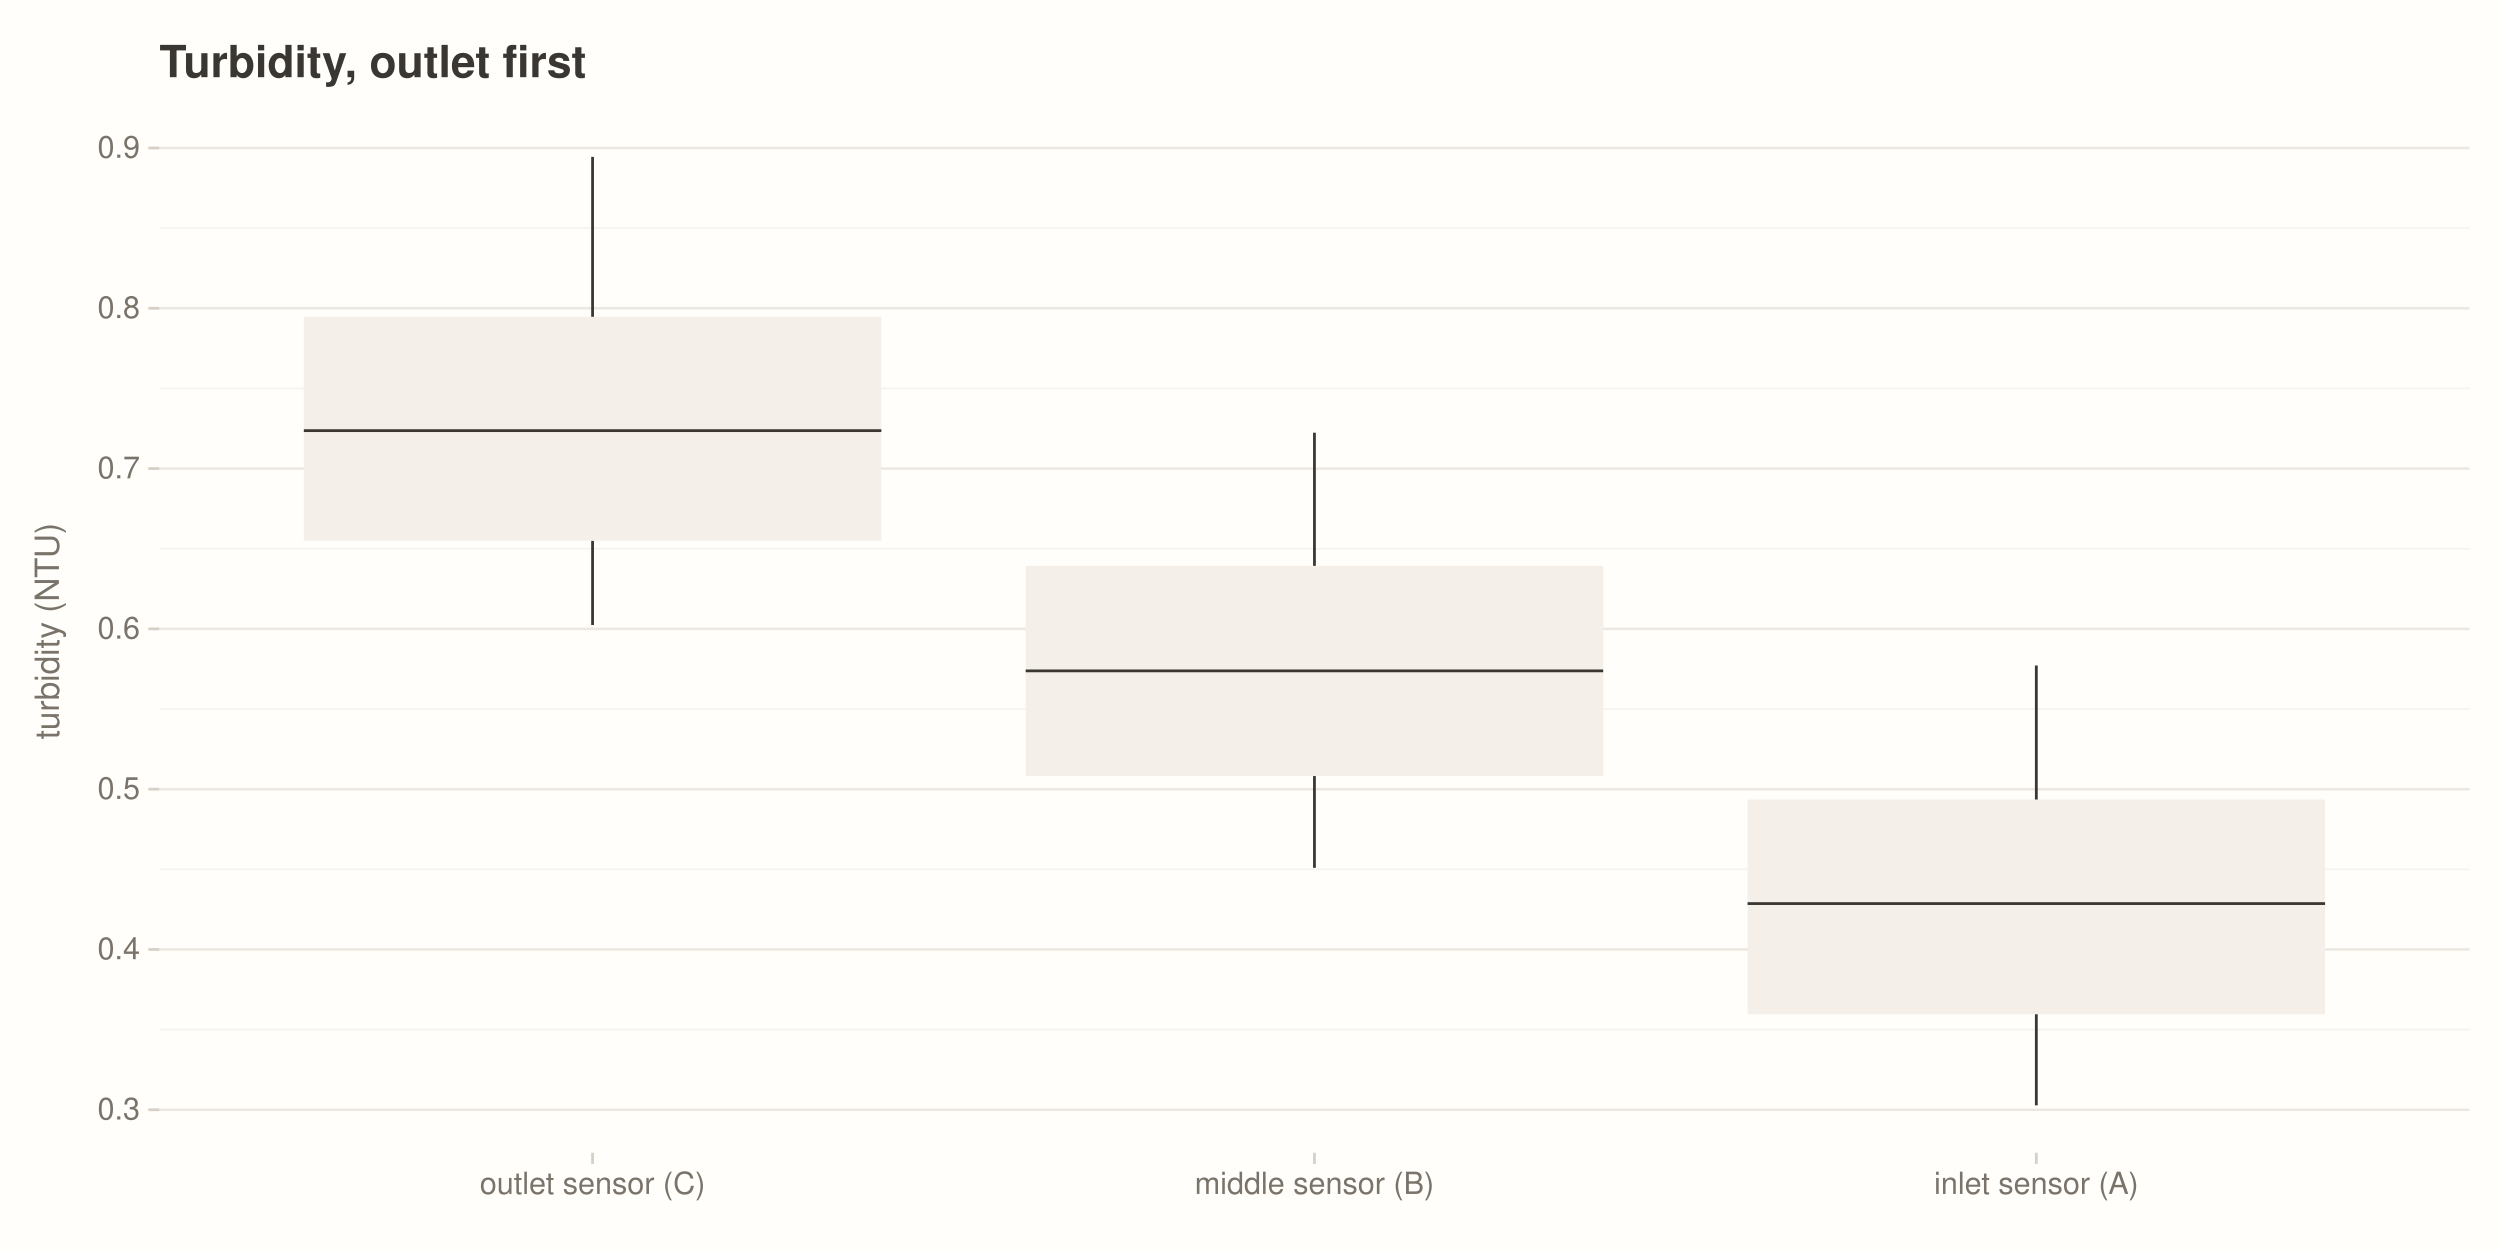
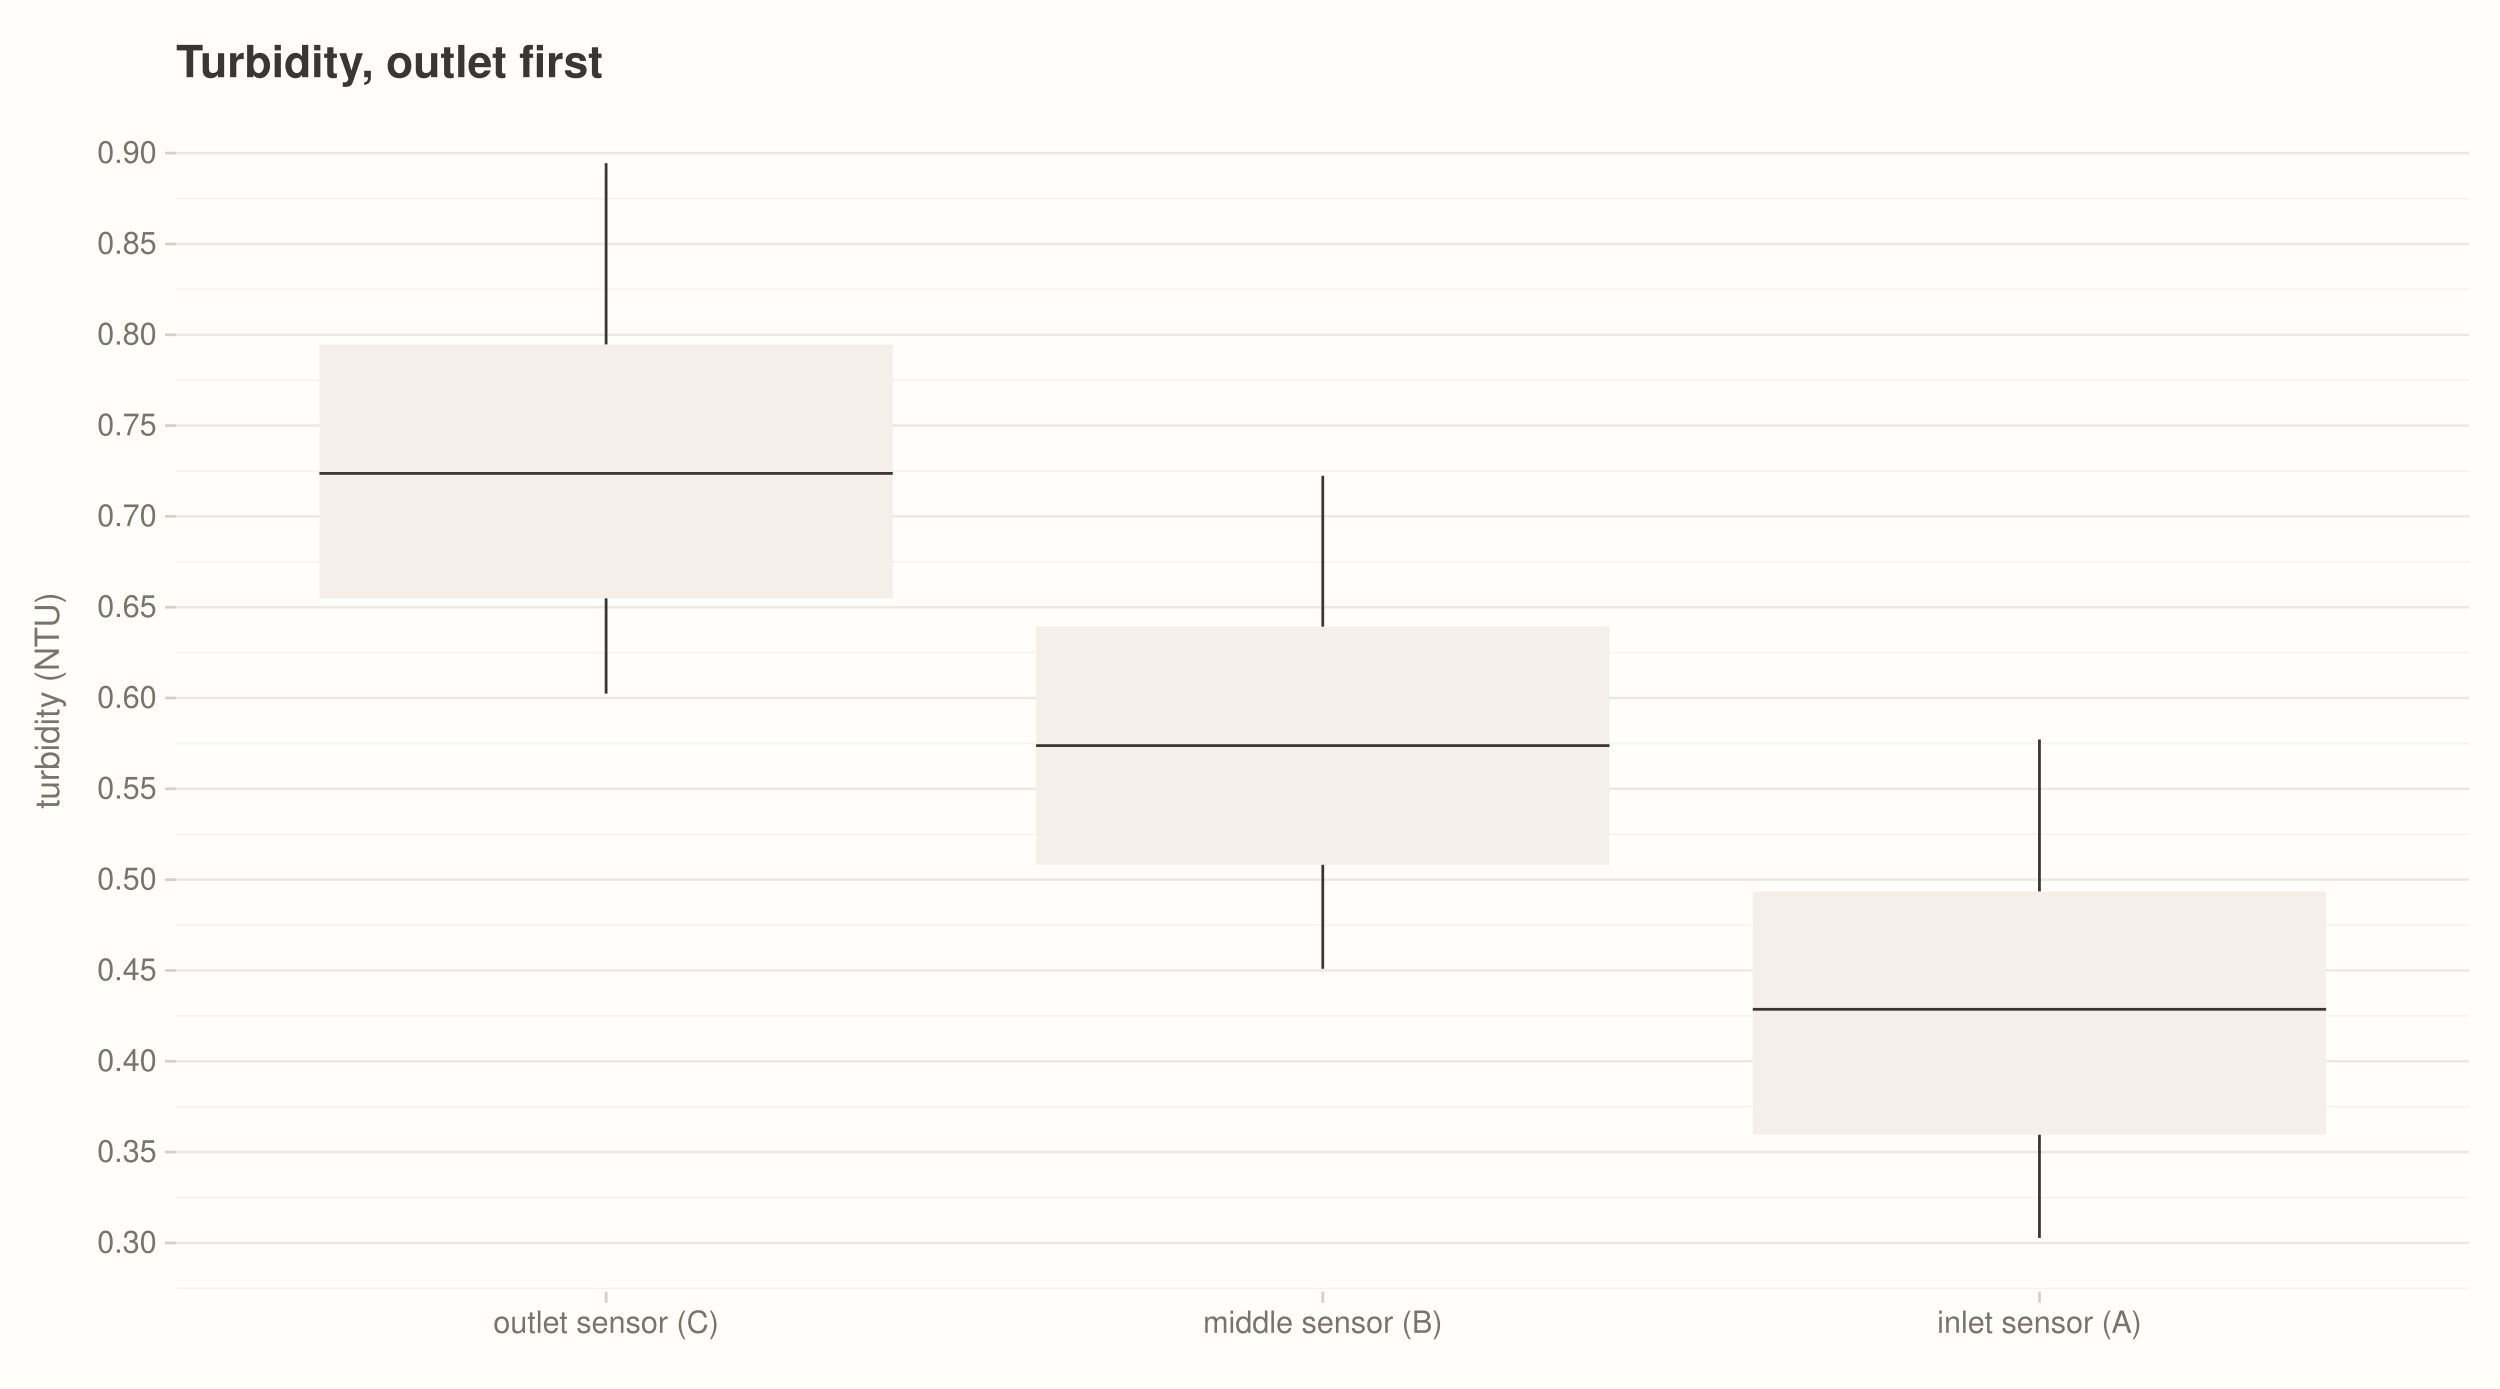
- <svg xmlns="http://www.w3.org/2000/svg" width="900" height="450" viewBox="0 0 900 450" font-family="Helvetica, Arial, 'Liberation Sans', sans-serif" font-size="12" style="color:#3A3631">
-   <rect width="900" height="450" fill="#FFFEFB" />
-   <text x="57.4" y="27.8" font-size="16" font-weight="bold" fill="#3A3631" text-anchor="start">Turbidity, outlet first</text>
-   <text transform="translate(21.2,227.2) rotate(-90)" text-anchor="middle" font-size="12" fill="#7A736A">turbidity (NTU)</text>
+ <svg xmlns="http://www.w3.org/2000/svg" width="900" height="500" viewBox="0 0 900 500" font-family="Helvetica, Arial, 'Liberation Sans', sans-serif" font-size="12" style="color:#3A3631">
+   <rect width="900" height="500" fill="#FFFEFB" />
+   <text x="63.4" y="27.8" font-size="16" font-weight="bold" fill="#3A3631" text-anchor="start">Turbidity, outlet first</text>
+   <text transform="translate(21.2,252.2) rotate(-90)" text-anchor="middle" font-size="12" fill="#7A736A">turbidity (NTU)</text>
  <g class="pt-panels">
    <g class="pt-panel" data-panel="0" transform="translate(31.4,39.4)" fill="currentColor" text-anchor="middle">
      <g aria-label="y-grid" aria-hidden="true" stroke="#F6F3EE" stroke-width="0.6">
-         <line x1="26" x2="857.6" y1="331.25" y2="331.25" />
-         <line x1="26" x2="857.6" y1="273.546" y2="273.546" />
-         <line x1="26" x2="857.6" y1="215.841" y2="215.841" />
-         <line x1="26" x2="857.6" y1="158.137" y2="158.137" />
-         <line x1="26" x2="857.6" y1="100.433" y2="100.433" />
-         <line x1="26" x2="857.6" y1="42.728" y2="42.728" />
+         <line x1="32" x2="857.6" y1="424.386" y2="424.386" />
+         <line x1="32" x2="857.6" y1="391.693" y2="391.693" />
+         <line x1="32" x2="857.6" y1="359" y2="359" />
+         <line x1="32" x2="857.6" y1="326.307" y2="326.307" />
+         <line x1="32" x2="857.6" y1="293.614" y2="293.614" />
+         <line x1="32" x2="857.6" y1="260.921" y2="260.921" />
+         <line x1="32" x2="857.6" y1="228.228" y2="228.228" />
+         <line x1="32" x2="857.6" y1="195.535" y2="195.535" />
+         <line x1="32" x2="857.6" y1="162.842" y2="162.842" />
+         <line x1="32" x2="857.6" y1="130.149" y2="130.149" />
+         <line x1="32" x2="857.6" y1="97.456" y2="97.456" />
+         <line x1="32" x2="857.6" y1="64.763" y2="64.763" />
+         <line x1="32" x2="857.6" y1="32.07" y2="32.07" />
      </g>
      <g aria-label="y-grid" aria-hidden="true" stroke="#ECE8E1" stroke-width="0.9">
-         <line x1="26" x2="857.6" y1="360.103" y2="360.103" />
-         <line x1="26" x2="857.6" y1="302.398" y2="302.398" />
-         <line x1="26" x2="857.6" y1="244.694" y2="244.694" />
-         <line x1="26" x2="857.6" y1="186.989" y2="186.989" />
-         <line x1="26" x2="857.6" y1="129.285" y2="129.285" />
-         <line x1="26" x2="857.6" y1="71.58" y2="71.58" />
-         <line x1="26" x2="857.6" y1="13.876" y2="13.876" />
+         <line x1="32" x2="857.6" y1="408.04" y2="408.04" />
+         <line x1="32" x2="857.6" y1="375.347" y2="375.347" />
+         <line x1="32" x2="857.6" y1="342.653" y2="342.653" />
+         <line x1="32" x2="857.6" y1="309.96" y2="309.96" />
+         <line x1="32" x2="857.6" y1="277.267" y2="277.267" />
+         <line x1="32" x2="857.6" y1="244.574" y2="244.574" />
+         <line x1="32" x2="857.6" y1="211.881" y2="211.881" />
+         <line x1="32" x2="857.6" y1="179.188" y2="179.188" />
+         <line x1="32" x2="857.6" y1="146.495" y2="146.495" />
+         <line x1="32" x2="857.6" y1="113.802" y2="113.802" />
+         <line x1="32" x2="857.6" y1="81.109" y2="81.109" />
+         <line x1="32" x2="857.6" y1="48.416" y2="48.416" />
+         <line x1="32" x2="857.6" y1="15.723" y2="15.723" />
      </g>
-       <g aria-label="rule" stroke="#3A3631" transform="translate(103.95,0)">
-         <line x1="597.725" x2="597.725" y1="358.527" y2="200.175" />
-         <line x1="337.85" x2="337.85" y1="273.021" y2="116.376" />
-         <line x1="77.975" x2="77.975" y1="185.599" y2="17.073" />
+       <clipPath id="plot-clip-120">
+         <rect x="32" y="0" width="825.6" height="425.6" />
+       </clipPath>
+       <g aria-label="rule" clip-path="url(#plot-clip-120)">
+         <g stroke="#3A3631" transform="translate(103.2,0)">
+           <line x1="599.6" x2="599.6" y1="406.255" y2="226.822" />
+           <line x1="341.6" x2="341.6" y1="309.365" y2="131.868" />
+           <line x1="83.6" x2="83.6" y1="210.306" y2="19.345" />
+         </g>
      </g>
-       <g aria-label="bar" fill="#F4F0E9">
-         <rect x="597.725" width="207.9" y="248.424" height="77.314" />
-         <rect x="337.85" width="207.9" y="164.306" height="75.677" />
-         <rect x="77.975" width="207.9" y="74.639" height="80.685" />
+       <g aria-label="bar" clip-path="url(#plot-clip-120)">
+         <g fill="#F4F0E9">
+           <rect x="599.6" width="206.4" y="281.495" height="87.606" />
+           <rect x="341.6" width="206.4" y="186.178" height="85.751" />
+           <rect x="83.6" width="206.4" y="84.575" height="91.426" />
+         </g>
      </g>
-       <g aria-label="tick" stroke="#3A3631">
-         <line x1="597.725" x2="805.625" y1="285.889" y2="285.889" />
-         <line x1="337.85" x2="545.75" y1="202.111" y2="202.111" />
-         <line x1="77.975" x2="285.875" y1="115.632" y2="115.632" />
+       <g aria-label="tick" clip-path="url(#plot-clip-120)">
+         <g stroke="#3A3631">
+           <line x1="599.6" x2="806" y1="323.947" y2="323.947" />
+           <line x1="341.6" x2="548" y1="229.016" y2="229.016" />
+           <line x1="83.6" x2="290" y1="131.025" y2="131.025" />
+         </g>
      </g>
-       <g aria-label="x-axis tick" aria-hidden="true" fill="none" stroke="#D6D0C6" transform="translate(103.95,0)">
-         <path transform="translate(77.975,375.6)" d="M0,0L0,4" />
-         <path transform="translate(337.85,375.6)" d="M0,0L0,4" />
-         <path transform="translate(597.725,375.6)" d="M0,0L0,4" />
+       <g aria-label="x-axis tick" aria-hidden="true" fill="none" stroke="#D6D0C6" transform="translate(103.2,0)">
+         <path transform="translate(83.6,425.6)" d="M0,0L0,4" />
+         <path transform="translate(341.6,425.6)" d="M0,0L0,4" />
+         <path transform="translate(599.6,425.6)" d="M0,0L0,4" />
      </g>
-       <g aria-label="x-axis tick label" fill="#7A736A" font-size="11" transform="translate(103.95,7)">
-         <text y="0.71em" transform="translate(77.975,375.6)">outlet sensor (C)</text>
-         <text y="0.71em" transform="translate(337.85,375.6)">middle sensor (B)</text>
-         <text y="0.71em" transform="translate(597.725,375.6)">inlet sensor (A)</text>
+       <g aria-label="x-axis tick label" fill="#7A736A" font-size="11" transform="translate(103.2,7)">
+         <text y="0.71em" transform="translate(83.6,425.6)">outlet sensor (C)</text>
+         <text y="0.71em" transform="translate(341.6,425.6)">middle sensor (B)</text>
+         <text y="0.71em" transform="translate(599.6,425.6)">inlet sensor (A)</text>
      </g>
      <g aria-label="y-axis tick" aria-hidden="true" fill="none" stroke="#D6D0C6">
-         <path transform="translate(26,360.1026)" d="M0,0L-4,0" />
-         <path transform="translate(26,302.3982)" d="M0,0L-4,0" />
-         <path transform="translate(26,244.6937)" d="M0,0L-4,0" />
-         <path transform="translate(26,186.9893)" d="M0,0L-4,0" />
-         <path transform="translate(26,129.2848)" d="M0,0L-4,0" />
-         <path transform="translate(26,71.58035)" d="M0,0L-4,0" />
-         <path transform="translate(26,13.8759)" d="M0,0L-4,0" />
+         <path transform="translate(32,408.0396)" d="M0,0L-4,0" />
+         <path transform="translate(32,375.3465)" d="M0,0L-4,0" />
+         <path transform="translate(32,342.6535)" d="M0,0L-4,0" />
+         <path transform="translate(32,309.9605)" d="M0,0L-4,0" />
+         <path transform="translate(32,277.2674)" d="M0,0L-4,0" />
+         <path transform="translate(32,244.5744)" d="M0,0L-4,0" />
+         <path transform="translate(32,211.8813)" d="M0,0L-4,0" />
+         <path transform="translate(32,179.1883)" d="M0,0L-4,0" />
+         <path transform="translate(32,146.4952)" d="M0,0L-4,0" />
+         <path transform="translate(32,113.8022)" d="M0,0L-4,0" />
+         <path transform="translate(32,81.10915)" d="M0,0L-4,0" />
+         <path transform="translate(32,48.41611)" d="M0,0L-4,0" />
+         <path transform="translate(32,15.72307)" d="M0,0L-4,0" />
      </g>
      <g aria-label="y-axis tick label" fill="#7A736A" text-anchor="end" font-size="11" font-variant="tabular-nums" transform="translate(-7,0)">
-         <text y="0.32em" transform="translate(26,360.1026)">0.3</text>
-         <text y="0.32em" transform="translate(26,302.3982)">0.4</text>
-         <text y="0.32em" transform="translate(26,244.6937)">0.5</text>
-         <text y="0.32em" transform="translate(26,186.9893)">0.6</text>
-         <text y="0.32em" transform="translate(26,129.2848)">0.7</text>
-         <text y="0.32em" transform="translate(26,71.58035)">0.8</text>
-         <text y="0.32em" transform="translate(26,13.8759)">0.9</text>
+         <text y="0.32em" transform="translate(32,408.0396)">0.30</text>
+         <text y="0.32em" transform="translate(32,375.3465)">0.35</text>
+         <text y="0.32em" transform="translate(32,342.6535)">0.40</text>
+         <text y="0.32em" transform="translate(32,309.9605)">0.45</text>
+         <text y="0.32em" transform="translate(32,277.2674)">0.50</text>
+         <text y="0.32em" transform="translate(32,244.5744)">0.55</text>
+         <text y="0.32em" transform="translate(32,211.8813)">0.60</text>
+         <text y="0.32em" transform="translate(32,179.1883)">0.65</text>
+         <text y="0.32em" transform="translate(32,146.4952)">0.70</text>
+         <text y="0.32em" transform="translate(32,113.8022)">0.75</text>
+         <text y="0.32em" transform="translate(32,81.10915)">0.80</text>
+         <text y="0.32em" transform="translate(32,48.41611)">0.85</text>
+         <text y="0.32em" transform="translate(32,15.72307)">0.90</text>
      </g>
    </g>
  </g>
</svg>
